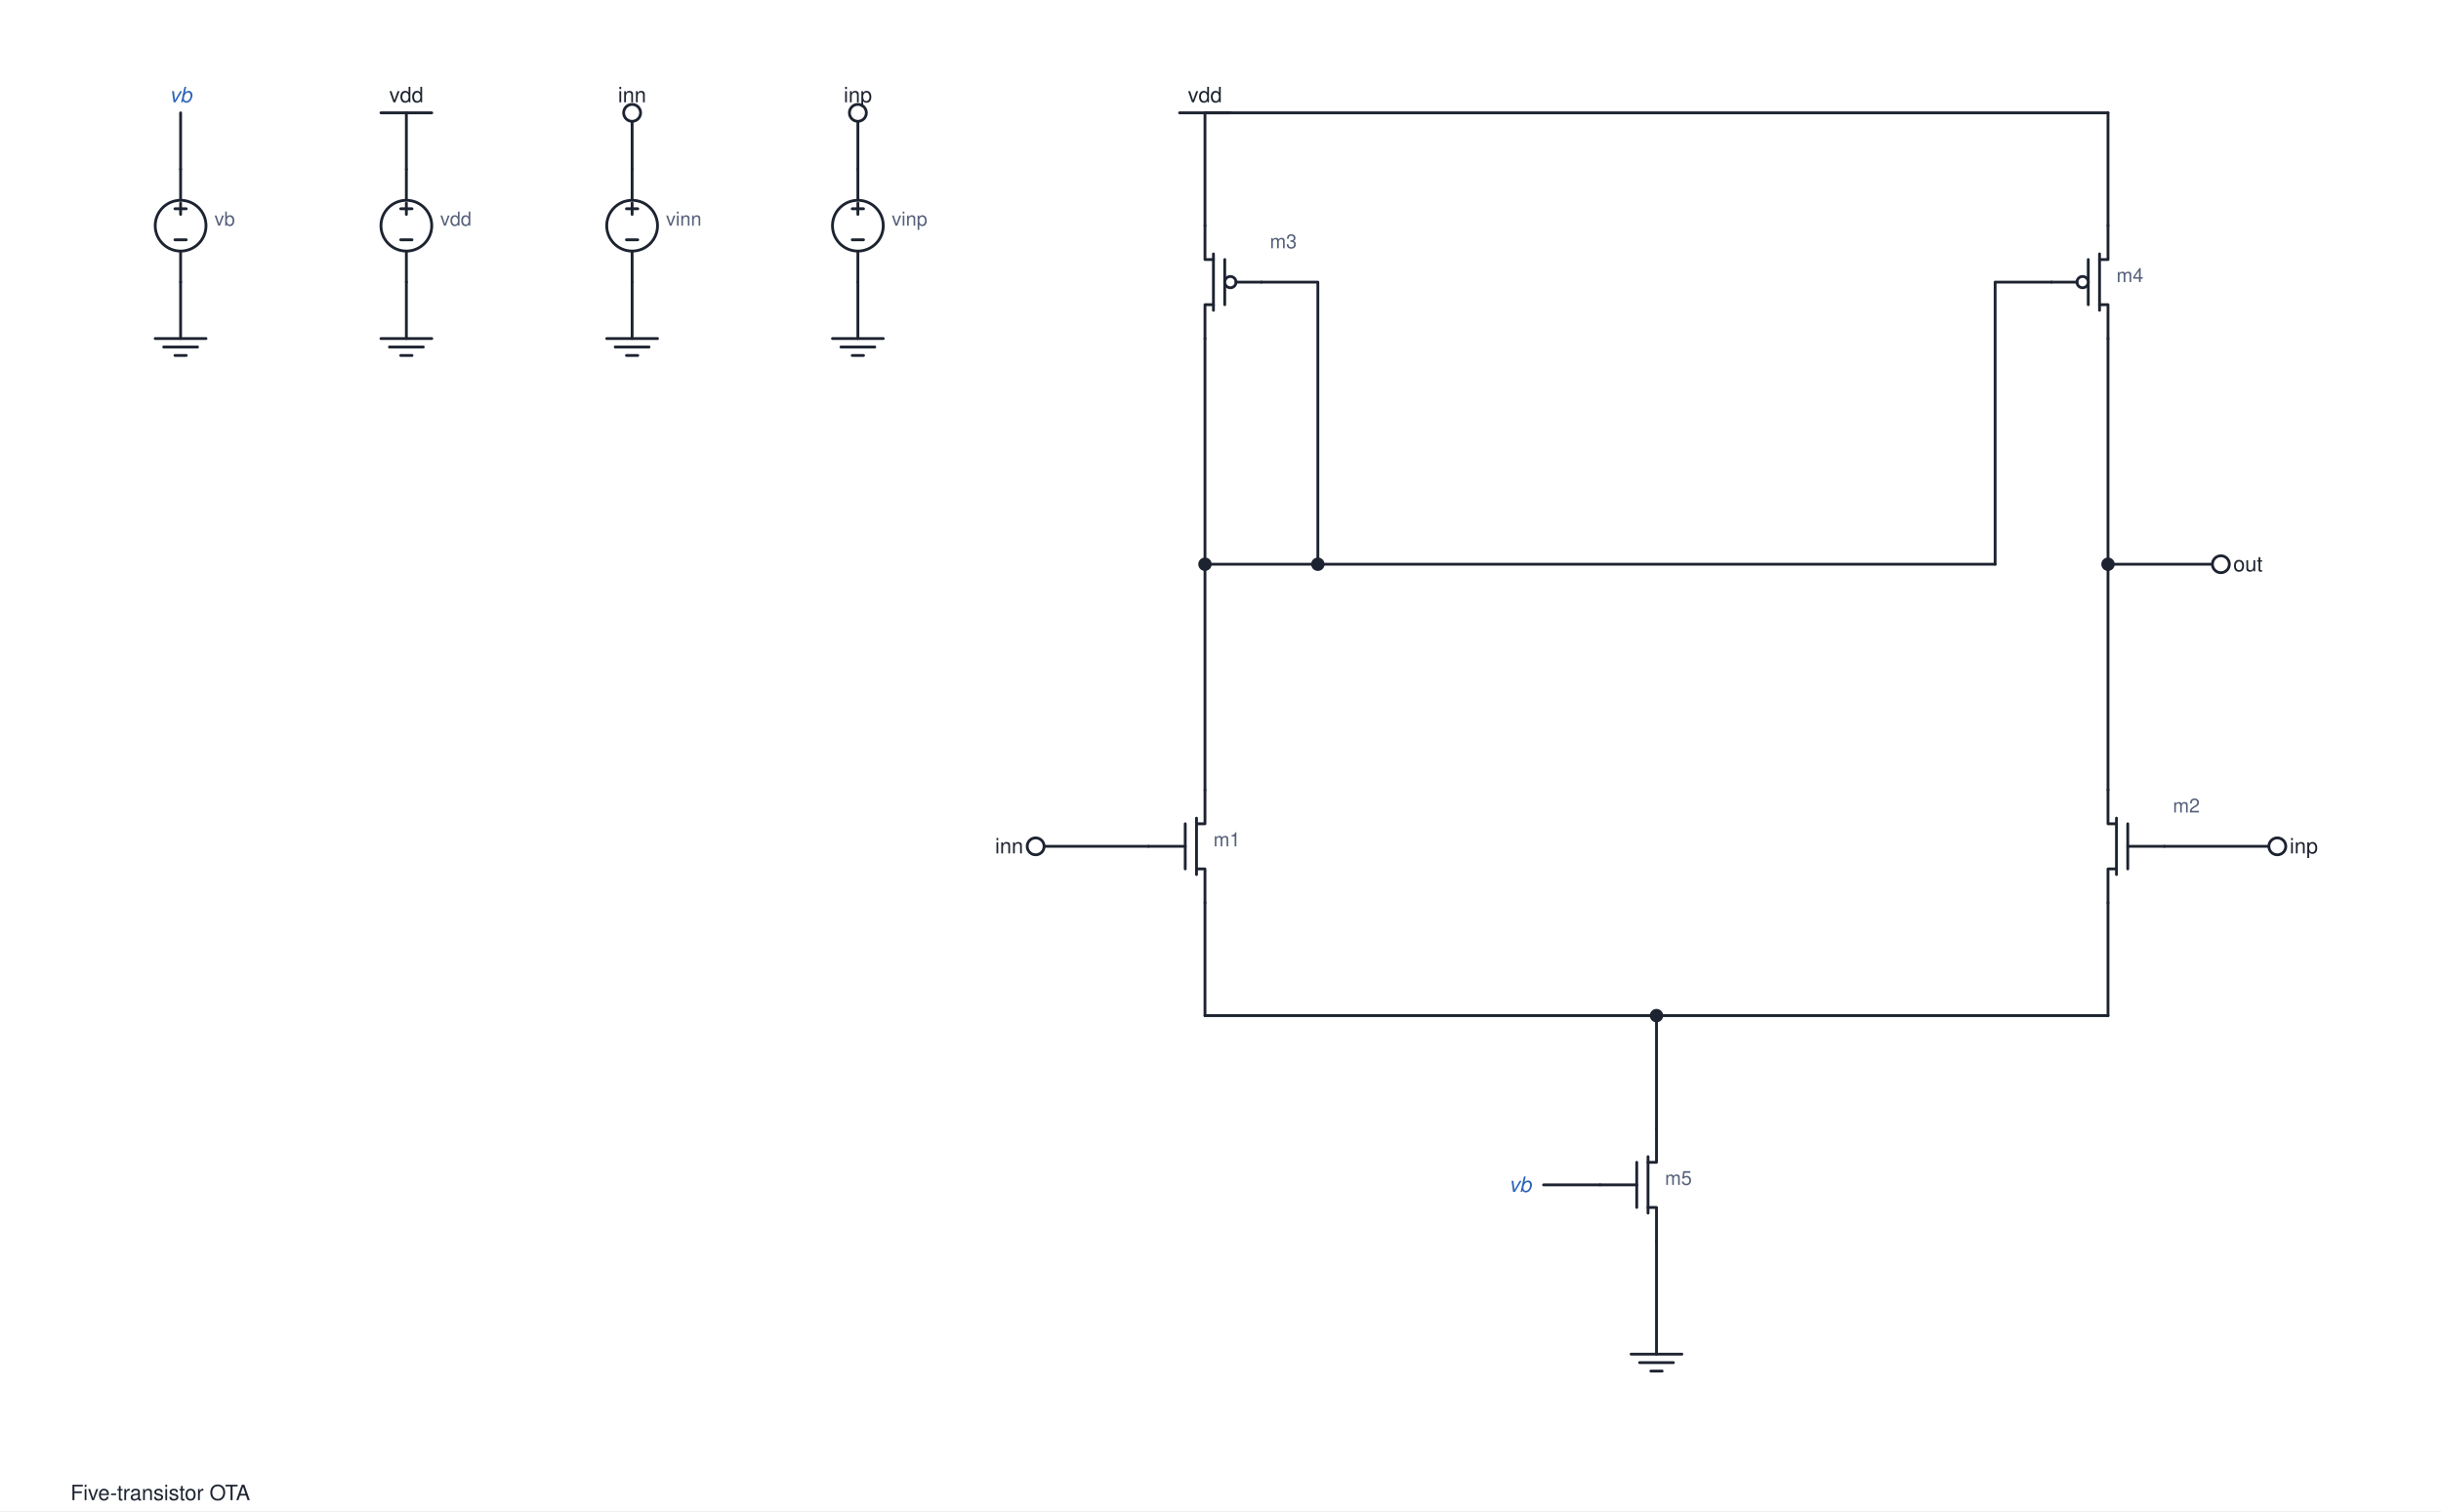
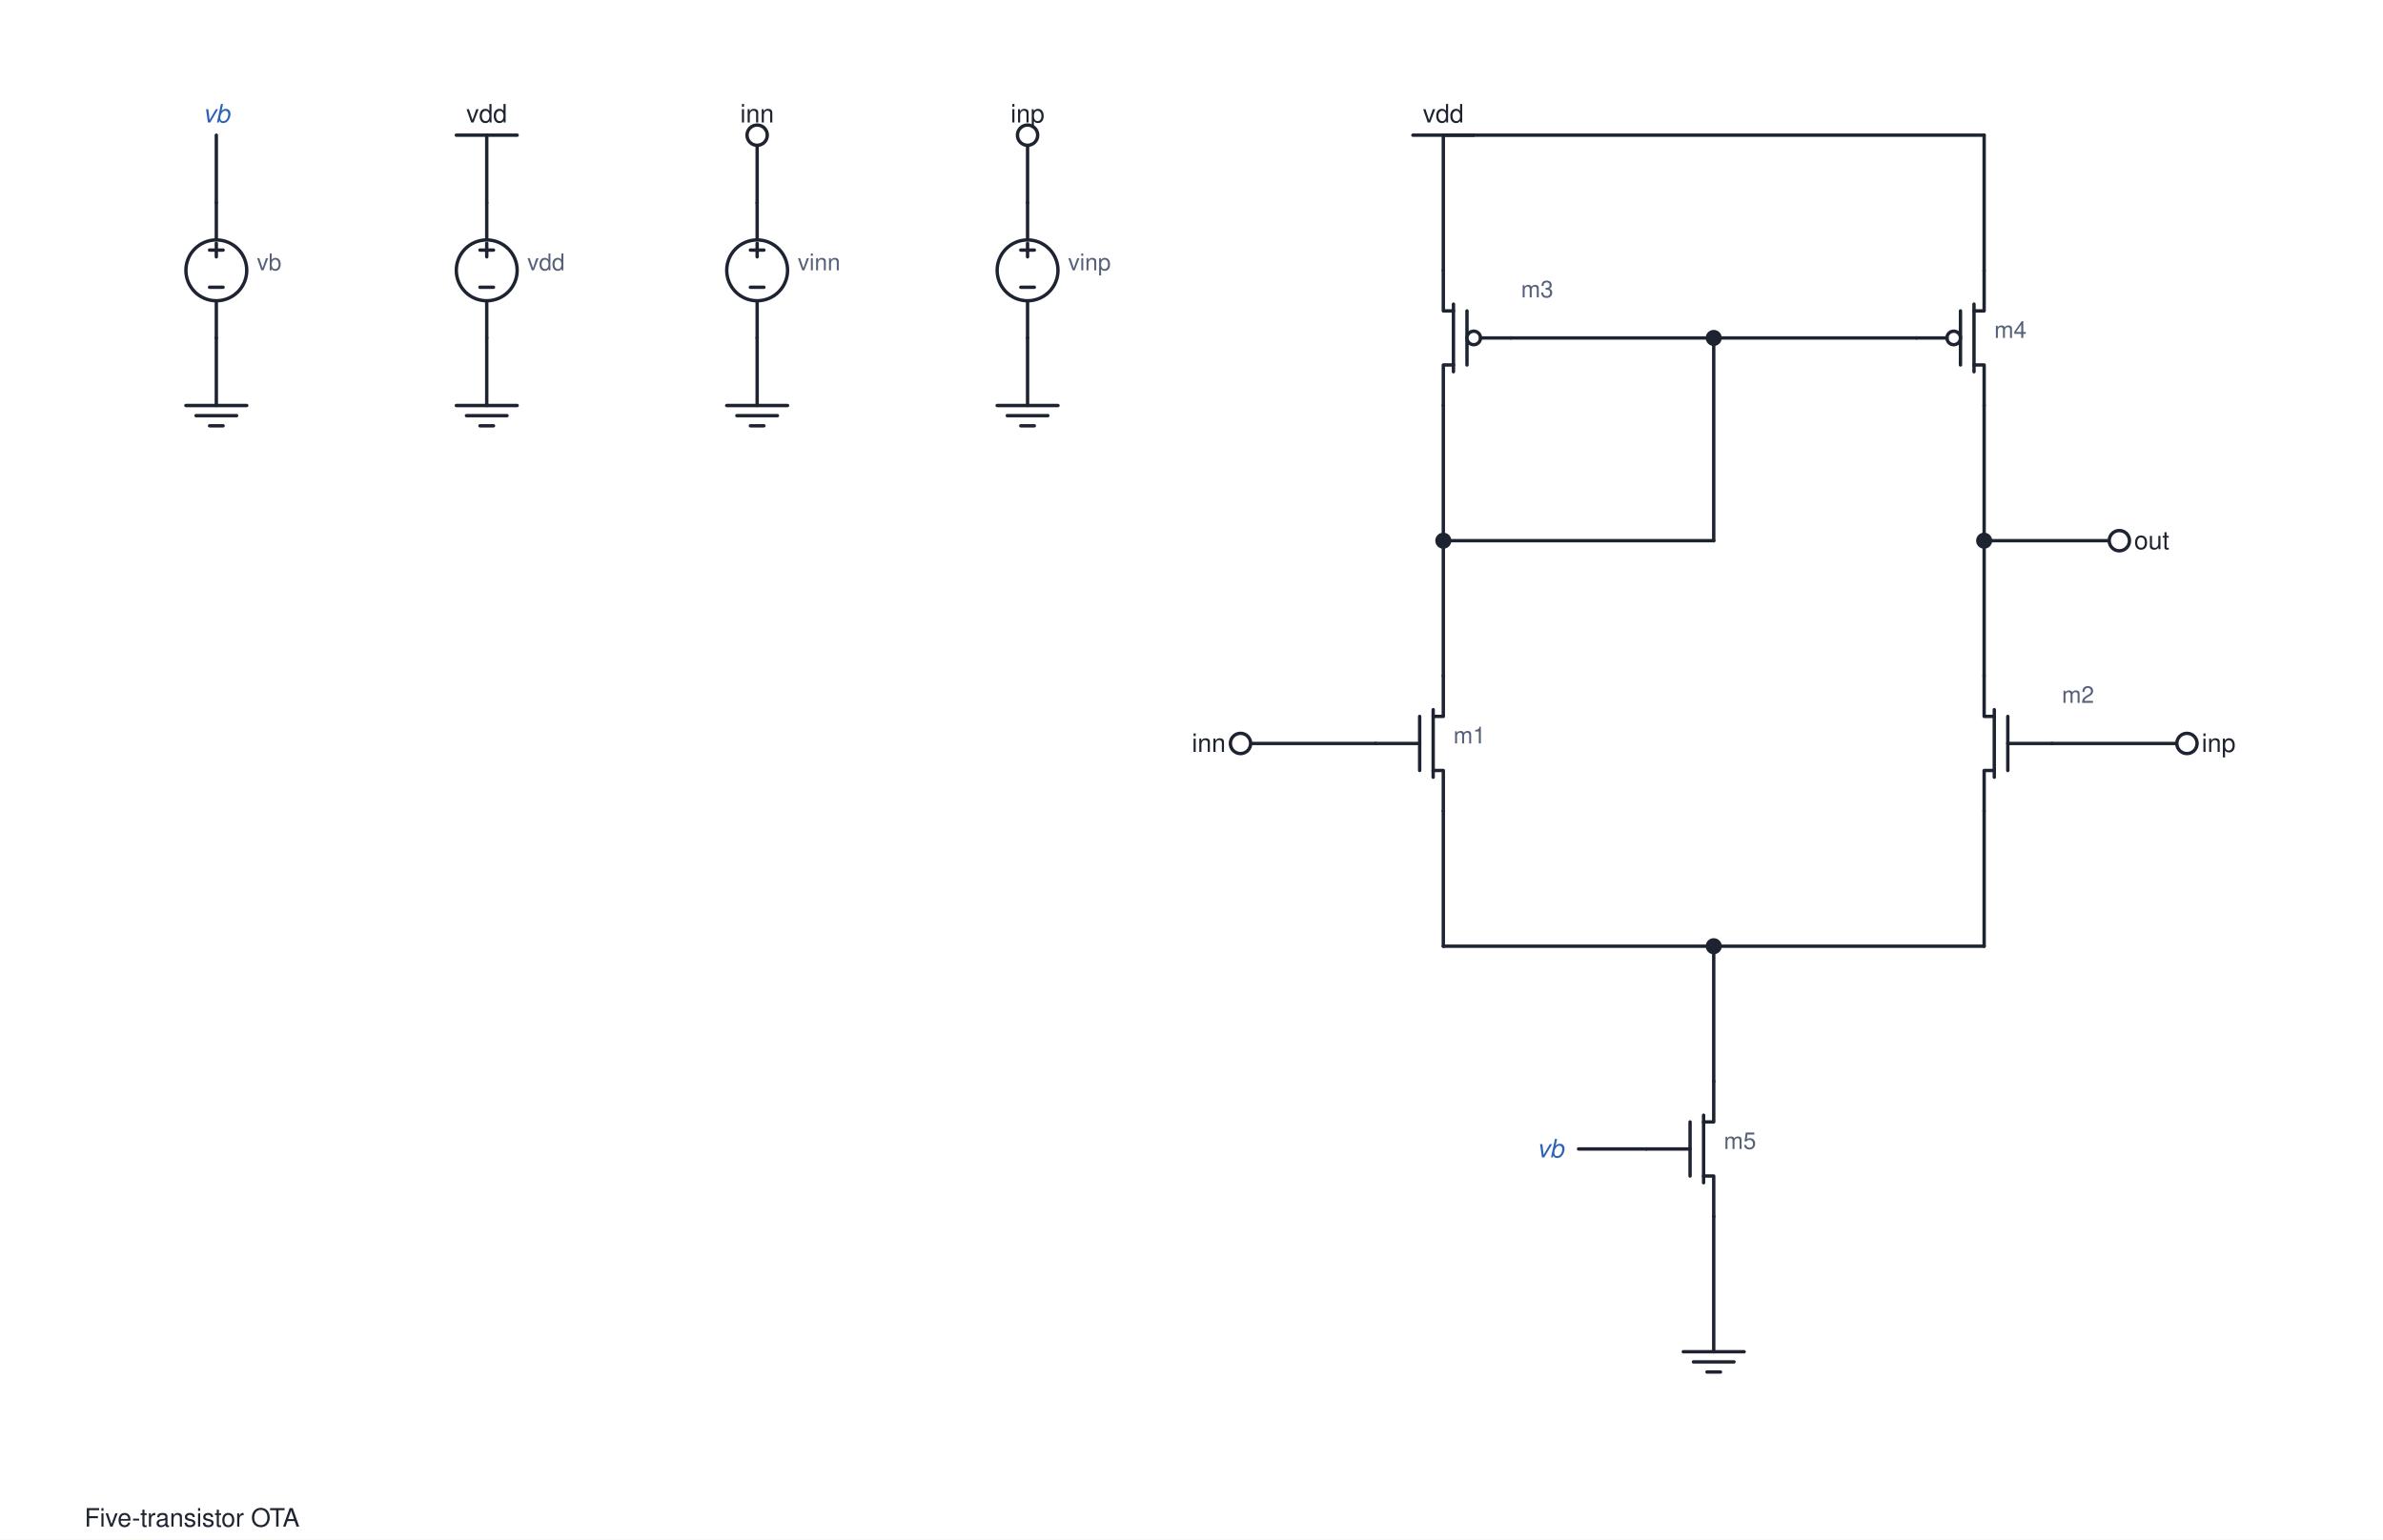
- <svg xmlns="http://www.w3.org/2000/svg" width="1384" height="857" viewBox="0 0 1384 857" font-family="Helvetica, Arial, sans-serif">
+ <svg xmlns="http://www.w3.org/2000/svg" width="1128" height="729" viewBox="0 0 1128 729" font-family="Helvetica, Arial, sans-serif">
  <rect width="100%" height="100%" fill="#ffffff" />
  <g fill="none" stroke="#1d2330" stroke-width="1.6" stroke-linejoin="round" stroke-linecap="round">
-     <polyline points="939.2,704.0 939.2,768.0 " />
+     <polyline points="811.2,576.0 811.2,640.0 " />
    <polyline points="102.4,160.0 102.4,192.0 " />
    <polyline points="230.4,160.0 230.4,192.0 " />
    <polyline points="358.4,160.0 358.4,192.0 " />
    <polyline points="486.4,160.0 486.4,192.0 " />
    <polyline points="683.2,128.0 683.2,64.0 " />
-     <polyline points="1195.2,128.0 1195.2,64.0 " />
-     <polyline points="683.2,64.0 1195.2,64.0 " />
+     <polyline points="939.2,128.0 939.2,64.0 " />
+     <polyline points="683.2,64.0 939.2,64.0 " />
    <polyline points="230.4,96.0 230.4,64.0 " />
-     <polyline points="651.2,480.0 587.2,480.0 " />
+     <polyline points="651.2,352.0 587.2,352.0 " />
    <polyline points="358.4,96.0 358.4,64.0 " />
-     <polyline points="1227.2,480.0 1291.2,480.0 " />
+     <polyline points="971.2,352.0 1035.2,352.0 " />
    <polyline points="486.4,96.0 486.4,64.0 " />
-     <polyline points="907.2,672.0 875.2,672.0 " />
+     <polyline points="779.2,544.0 747.2,544.0 " />
    <polyline points="102.4,96.0 102.4,64.0 " />
-     <polyline points="683.2,448.0 683.2,320.0 " />
-     <polyline points="683.2,192.0 683.2,320.0 " />
-     <polyline points="715.2,160.0 747.2,160.0 747.2,320.0 " />
-     <polyline points="1163.2,160.0 1131.2,160.0 1131.2,320.0 " />
-     <polyline points="683.2,320.0 747.2,320.0 " />
-     <polyline points="747.2,320.0 1131.2,320.0 " />
-     <polyline points="683.2,512.0 683.2,576.0 " />
-     <polyline points="1195.2,512.0 1195.2,576.0 " />
-     <polyline points="939.2,640.0 939.2,576.0 " />
-     <polyline points="683.2,576.0 939.2,576.0 " />
-     <polyline points="939.2,576.0 1195.2,576.0 " />
-     <polyline points="1195.2,192.0 1195.2,320.0 " />
-     <polyline points="1195.2,320.0 1259.2,320.0 " />
-     <polyline points="1195.2,320.0 1195.2,448.0 " />
-     <polyline points="683.2,448.0 683.2,467.2 678.4,467.2 " />
-     <polyline points="683.2,512.0 683.2,492.8 678.4,492.8 " />
-     <polyline points="678.4,464.0 678.4,496.0 " />
-     <polyline points="672.0,467.2 672.0,492.8 " />
-     <polyline points="651.2,480.0 672.0,480.0 " />
-     <polyline points="1195.2,448.0 1195.2,467.2 1200.0,467.2 " />
-     <polyline points="1195.2,512.0 1195.2,492.8 1200.0,492.8 " />
-     <polyline points="1200.0,464.0 1200.0,496.0 " />
-     <polyline points="1206.4,467.2 1206.4,492.8 " />
-     <polyline points="1227.2,480.0 1206.4,480.0 " />
+     <polyline points="715.2,160.0 811.2,160.0 " />
+     <polyline points="811.2,160.0 907.2,160.0 " />
+     <polyline points="811.2,160.0 811.2,256.0 " />
+     <polyline points="683.2,320.0 683.2,256.0 " />
+     <polyline points="683.2,192.0 683.2,256.0 " />
+     <polyline points="683.2,256.0 811.2,256.0 " />
+     <polyline points="683.2,384.0 683.2,448.0 " />
+     <polyline points="939.2,384.0 939.2,448.0 " />
+     <polyline points="811.2,512.0 811.2,448.0 " />
+     <polyline points="683.2,448.0 811.2,448.0 " />
+     <polyline points="811.2,448.0 939.2,448.0 " />
+     <polyline points="939.2,192.0 939.2,256.0 " />
+     <polyline points="939.2,256.0 1003.2,256.0 " />
+     <polyline points="939.2,256.0 939.2,320.0 " />
+     <polyline points="683.2,320.0 683.2,339.2 678.4,339.2 " />
+     <polyline points="683.2,384.0 683.2,364.8 678.4,364.8 " />
+     <polyline points="678.4,336.0 678.4,368.0 " />
+     <polyline points="672.0,339.2 672.0,364.8 " />
+     <polyline points="651.2,352.0 672.0,352.0 " />
+     <polyline points="939.2,320.0 939.2,339.2 944.0,339.2 " />
+     <polyline points="939.2,384.0 939.2,364.8 944.0,364.8 " />
+     <polyline points="944.0,336.0 944.0,368.0 " />
+     <polyline points="950.4,339.2 950.4,364.8 " />
+     <polyline points="971.2,352.0 950.4,352.0 " />
    <polyline points="683.2,192.0 683.2,172.8 688.0,172.8 " />
    <polyline points="683.2,128.0 683.2,147.2 688.0,147.2 " />
    <polyline points="688.0,176.0 688.0,144.0 " />
    <polyline points="694.4,172.8 694.4,147.2 " />
    <circle cx="697.6" cy="160.0" r="3.2" fill="#ffffff" />
    <polyline points="715.2,160.0 700.8,160.0 " />
-     <polyline points="1195.2,192.0 1195.2,172.8 1190.4,172.8 " />
-     <polyline points="1195.2,128.0 1195.2,147.2 1190.4,147.2 " />
-     <polyline points="1190.4,176.0 1190.4,144.0 " />
-     <polyline points="1184.0,172.8 1184.0,147.2 " />
-     <circle cx="1180.8" cy="160.0" r="3.2" fill="#ffffff" />
-     <polyline points="1163.2,160.0 1177.6,160.0 " />
-     <polyline points="939.2,640.0 939.2,659.2 934.4,659.2 " />
-     <polyline points="939.2,704.0 939.2,684.8 934.4,684.8 " />
-     <polyline points="934.4,656.0 934.4,688.0 " />
-     <polyline points="928.0,659.2 928.0,684.8 " />
-     <polyline points="907.2,672.0 928.0,672.0 " />
-     <polyline points="924.8,768.0 953.6,768.0 " />
-     <polyline points="929.6,772.8 948.8,772.8 " />
-     <polyline points="936.0,777.6 942.4,777.6 " />
+     <polyline points="939.2,192.0 939.2,172.8 934.4,172.8 " />
+     <polyline points="939.2,128.0 939.2,147.2 934.4,147.2 " />
+     <polyline points="934.4,176.0 934.4,144.0 " />
+     <polyline points="928.0,172.8 928.0,147.2 " />
+     <circle cx="924.8" cy="160.0" r="3.2" fill="#ffffff" />
+     <polyline points="907.2,160.0 921.6,160.0 " />
+     <polyline points="811.2,512.0 811.2,531.2 806.4,531.2 " />
+     <polyline points="811.2,576.0 811.2,556.8 806.4,556.8 " />
+     <polyline points="806.4,528.0 806.4,560.0 " />
+     <polyline points="800.0,531.2 800.0,556.8 " />
+     <polyline points="779.2,544.0 800.0,544.0 " />
+     <polyline points="796.8,640.0 825.6,640.0 " />
+     <polyline points="801.6,644.8 820.8,644.8 " />
+     <polyline points="808.0,649.6 814.4,649.6 " />
    <polyline points="668.8,64.0 697.6,64.0 " />
    <text x="683.2" y="58.0" text-anchor="middle" font-size="12" fill="#1d2330" stroke="none">vdd</text>
-     <circle cx="587.2" cy="480.0" r="4.8" fill="#ffffff" />
-     <text x="580.2" y="484.0" text-anchor="end" font-size="12" fill="#1d2330" stroke="none">inn</text>
-     <circle cx="1291.2" cy="480.0" r="4.8" fill="#ffffff" />
-     <text x="1298.2" y="484.0" text-anchor="start" font-size="12" fill="#1d2330" stroke="none">inp</text>
-     <circle cx="1259.2" cy="320.0" r="4.8" fill="#ffffff" />
-     <text x="1266.2" y="324.0" text-anchor="start" font-size="12" fill="#1d2330" stroke="none">out</text>
+     <circle cx="587.2" cy="352.0" r="4.8" fill="#ffffff" />
+     <text x="580.2" y="356.0" text-anchor="end" font-size="12" fill="#1d2330" stroke="none">inn</text>
+     <circle cx="1035.2" cy="352.0" r="4.8" fill="#ffffff" />
+     <text x="1042.2" y="356.0" text-anchor="start" font-size="12" fill="#1d2330" stroke="none">inp</text>
+     <circle cx="1003.2" cy="256.0" r="4.8" fill="#ffffff" />
+     <text x="1010.2" y="260.0" text-anchor="start" font-size="12" fill="#1d2330" stroke="none">out</text>
    <polyline points="102.4,96.0 102.4,113.6 " />
    <polyline points="102.4,142.4 102.4,160.0 " />
    <circle cx="102.4" cy="128.0" r="14.4" fill="#ffffff" />
    <polyline points="99.2,118.4 105.6,118.4 " />
    <polyline points="102.4,115.2 102.4,121.6 " />
    <polyline points="99.2,136.0 105.6,136.0 " />
    <polyline points="88.0,192.0 116.8,192.0 " />
    <polyline points="92.8,196.8 112.0,196.8 " />
    <polyline points="99.2,201.6 105.6,201.6 " />
    <polyline points="230.4,96.0 230.4,113.6 " />
    <polyline points="230.4,142.4 230.4,160.0 " />
    <circle cx="230.4" cy="128.0" r="14.4" fill="#ffffff" />
    <polyline points="227.2,118.4 233.6,118.4 " />
    <polyline points="230.4,115.2 230.4,121.6 " />
    <polyline points="227.2,136.0 233.6,136.0 " />
    <polyline points="216.0,64.0 244.8,64.0 " />
    <text x="230.4" y="58.0" text-anchor="middle" font-size="12" fill="#1d2330" stroke="none">vdd</text>
    <polyline points="216.0,192.0 244.8,192.0 " />
    <polyline points="220.8,196.8 240.0,196.8 " />
    <polyline points="227.2,201.6 233.6,201.6 " />
    <polyline points="358.4,96.0 358.4,113.6 " />
    <polyline points="358.4,142.4 358.4,160.0 " />
    <circle cx="358.4" cy="128.0" r="14.4" fill="#ffffff" />
    <polyline points="355.2,118.4 361.6,118.4 " />
    <polyline points="358.4,115.2 358.4,121.6 " />
    <polyline points="355.2,136.0 361.6,136.0 " />
    <circle cx="358.4" cy="64.0" r="4.8" fill="#ffffff" />
    <text x="358.4" y="58.0" text-anchor="middle" font-size="12" fill="#1d2330" stroke="none">inn</text>
    <polyline points="344.0,192.0 372.8,192.0 " />
    <polyline points="348.8,196.8 368.0,196.8 " />
    <polyline points="355.2,201.6 361.6,201.6 " />
    <polyline points="486.4,96.0 486.4,113.6 " />
    <polyline points="486.4,142.4 486.4,160.0 " />
    <circle cx="486.4" cy="128.0" r="14.4" fill="#ffffff" />
    <polyline points="483.2,118.4 489.6,118.4 " />
    <polyline points="486.4,115.2 486.4,121.6 " />
    <polyline points="483.2,136.0 489.6,136.0 " />
    <circle cx="486.4" cy="64.0" r="4.8" fill="#ffffff" />
    <text x="486.4" y="58.0" text-anchor="middle" font-size="12" fill="#1d2330" stroke="none">inp</text>
    <polyline points="472.0,192.0 500.8,192.0 " />
    <polyline points="476.8,196.8 496.0,196.8 " />
    <polyline points="483.2,201.6 489.6,201.6 " />
  </g>
-   <circle cx="1195.2" cy="320.0" r="3.8" fill="#1d2330" stroke="none" />
-   <circle cx="939.2" cy="576.0" r="3.8" fill="#1d2330" stroke="none" />
-   <circle cx="683.2" cy="320.0" r="3.8" fill="#1d2330" stroke="none" />
-   <circle cx="747.2" cy="320.0" r="3.8" fill="#1d2330" stroke="none" />
-   <text x="688.0" y="480.0" text-anchor="start" font-size="11" fill="#56607a" stroke="none">m1</text>
-   <text x="1232.0" y="460.8" text-anchor="start" font-size="11" fill="#56607a" stroke="none">m2</text>
+   <circle cx="939.2" cy="256.0" r="3.8" fill="#1d2330" stroke="none" />
+   <circle cx="811.2" cy="448.0" r="3.8" fill="#1d2330" stroke="none" />
+   <circle cx="811.2" cy="160.0" r="3.8" fill="#1d2330" stroke="none" />
+   <circle cx="683.2" cy="256.0" r="3.8" fill="#1d2330" stroke="none" />
+   <text x="688.0" y="352.0" text-anchor="start" font-size="11" fill="#56607a" stroke="none">m1</text>
+   <text x="976.0" y="332.8" text-anchor="start" font-size="11" fill="#56607a" stroke="none">m2</text>
  <text x="720.0" y="140.8" text-anchor="start" font-size="11" fill="#56607a" stroke="none">m3</text>
-   <text x="1200.0" y="160.0" text-anchor="start" font-size="11" fill="#56607a" stroke="none">m4</text>
-   <text x="944.0" y="672.0" text-anchor="start" font-size="11" fill="#56607a" stroke="none">m5</text>
+   <text x="944.0" y="160.0" text-anchor="start" font-size="11" fill="#56607a" stroke="none">m4</text>
+   <text x="816.0" y="544.0" text-anchor="start" font-size="11" fill="#56607a" stroke="none">m5</text>
  <text x="121.6" y="128.0" text-anchor="start" font-size="11" fill="#56607a" stroke="none">vb</text>
  <text x="249.6" y="128.0" text-anchor="start" font-size="11" fill="#56607a" stroke="none">vdd</text>
  <text x="377.6" y="128.0" text-anchor="start" font-size="11" fill="#56607a" stroke="none">vinn</text>
  <text x="505.6" y="128.0" text-anchor="start" font-size="11" fill="#56607a" stroke="none">vinp</text>
-   <text x="868.2" y="676.0" text-anchor="end" font-size="12" fill="#2a62b8" stroke="none" font-style="italic">vb</text>
+   <text x="740.2" y="548.0" text-anchor="end" font-size="12" fill="#2a62b8" stroke="none" font-style="italic">vb</text>
  <text x="102.4" y="58.0" text-anchor="middle" font-size="12" fill="#2a62b8" stroke="none" font-style="italic">vb</text>
-   <text x="40.0" y="850.8" text-anchor="start" font-size="12" fill="#1d2330" stroke="none">Five-transistor OTA</text>
+   <text x="40.0" y="722.8" text-anchor="start" font-size="12" fill="#1d2330" stroke="none">Five-transistor OTA</text>
</svg>
